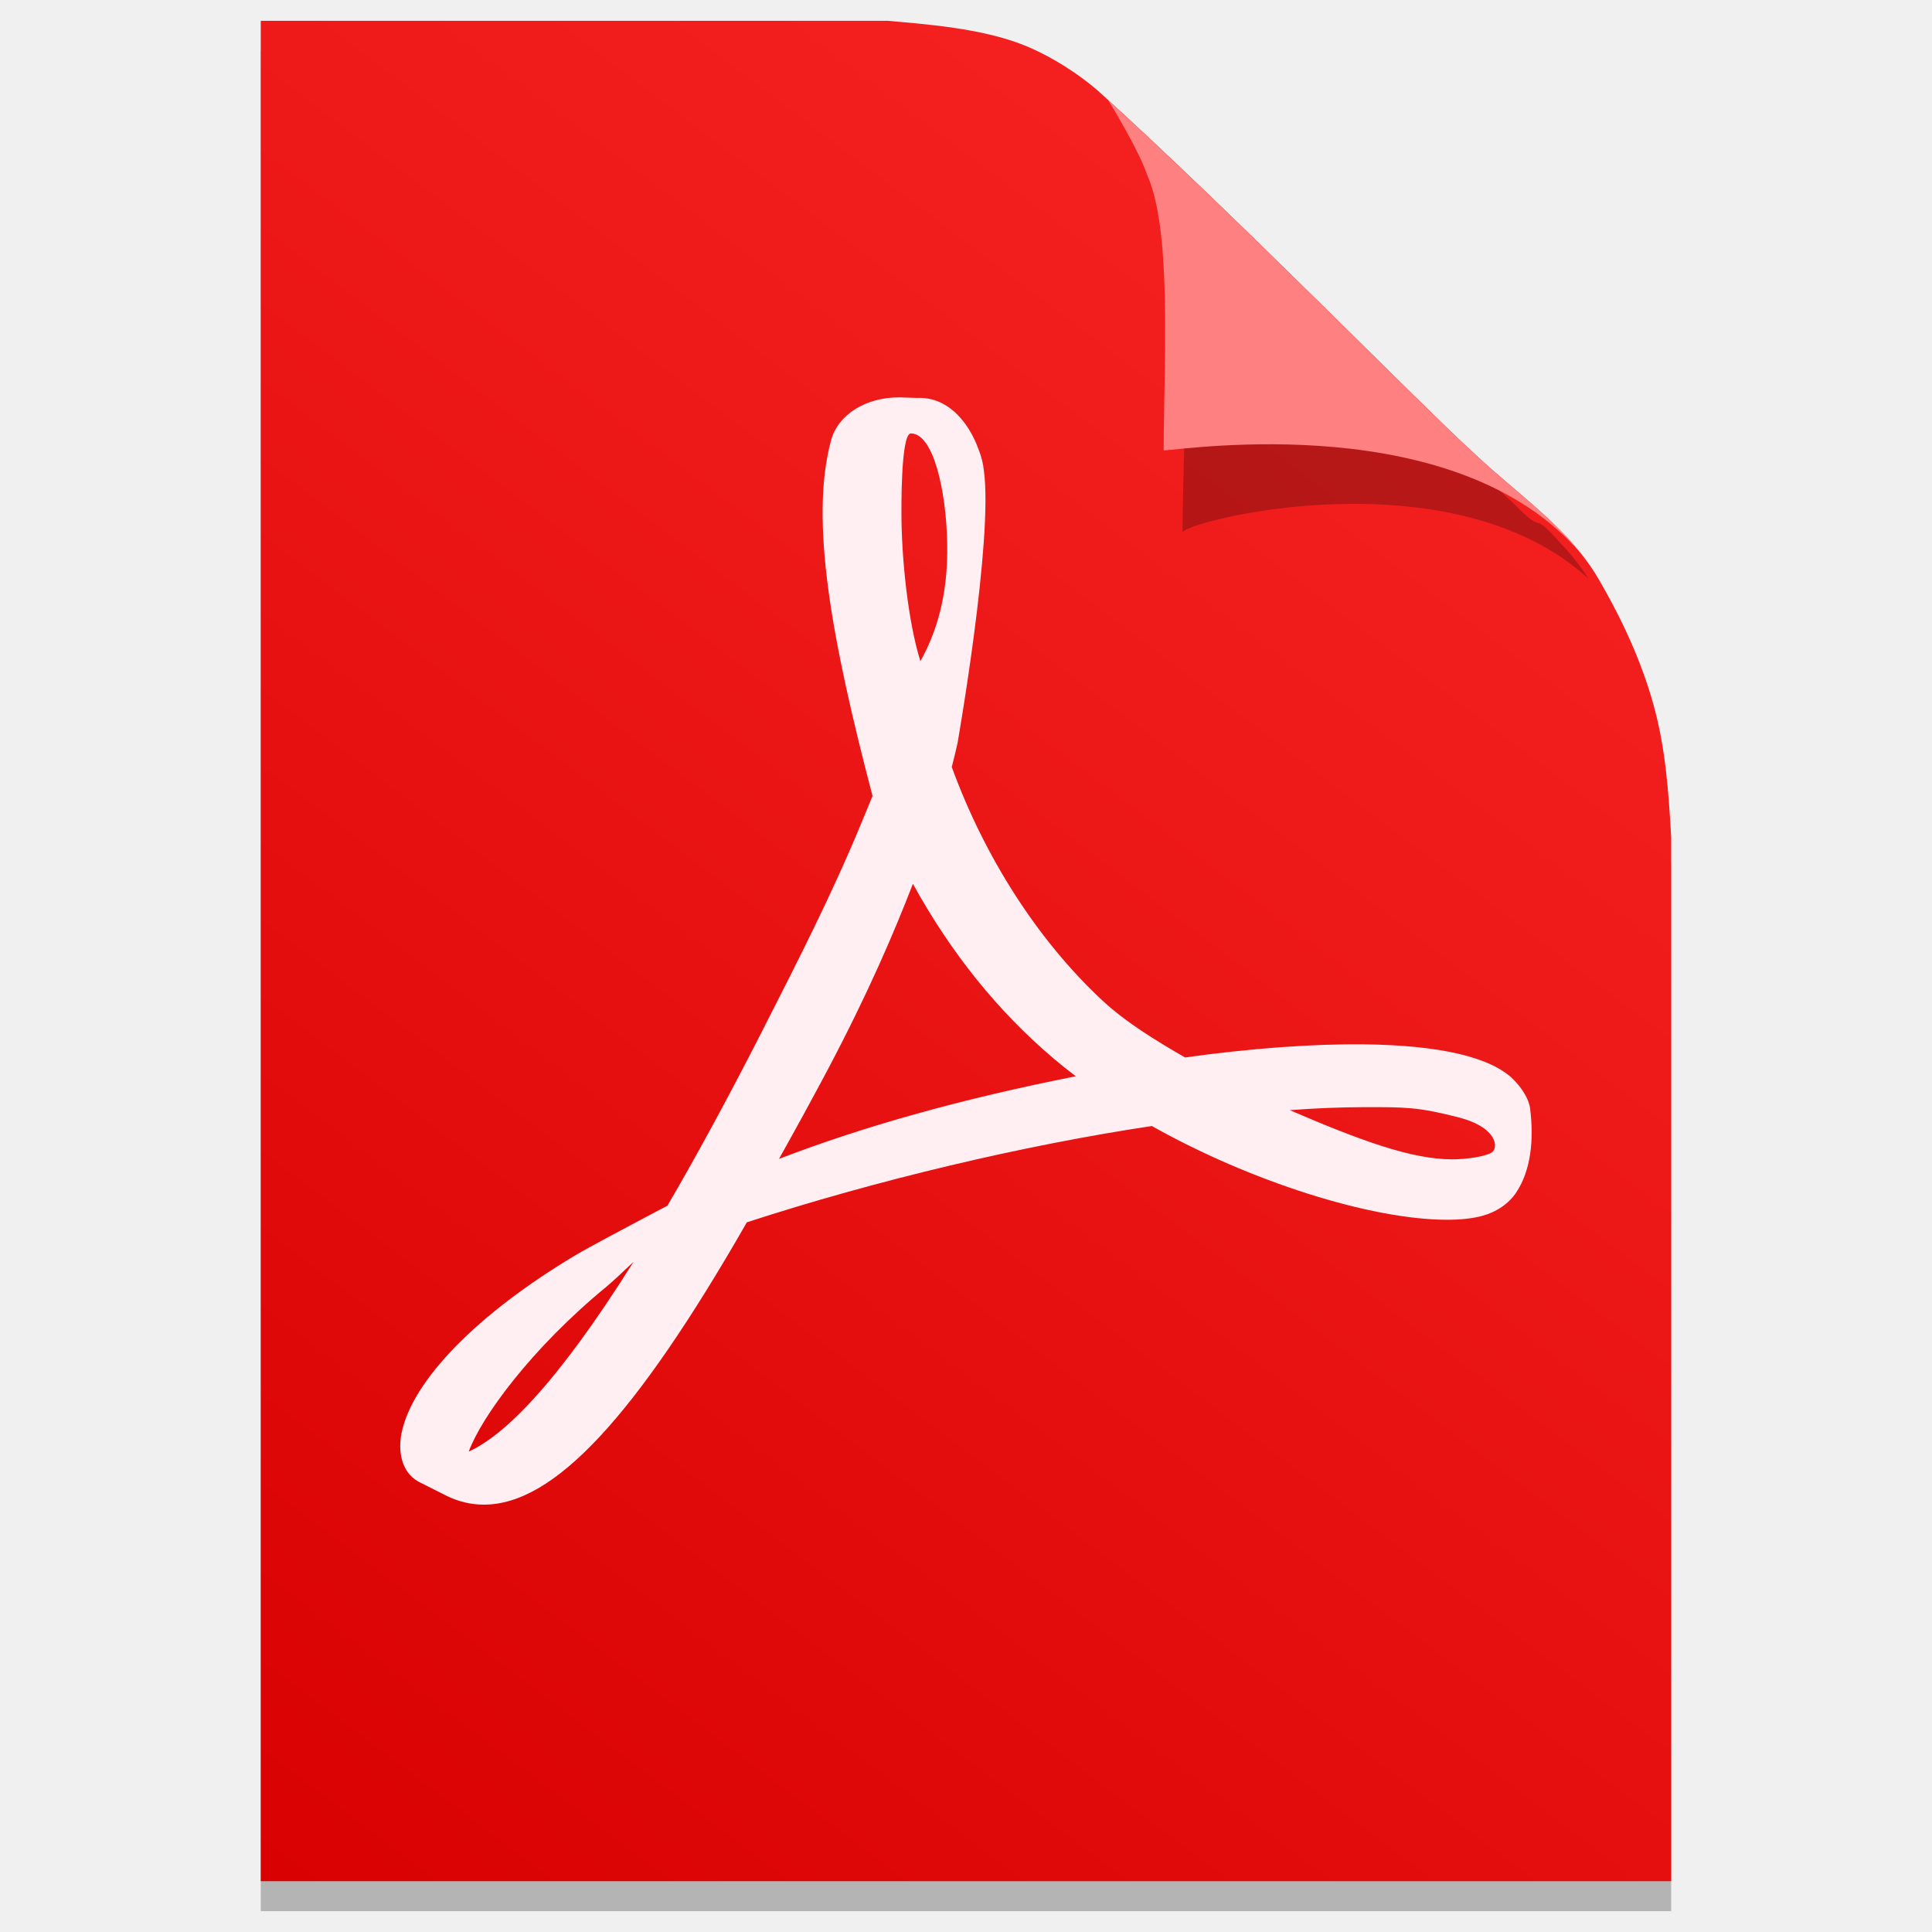
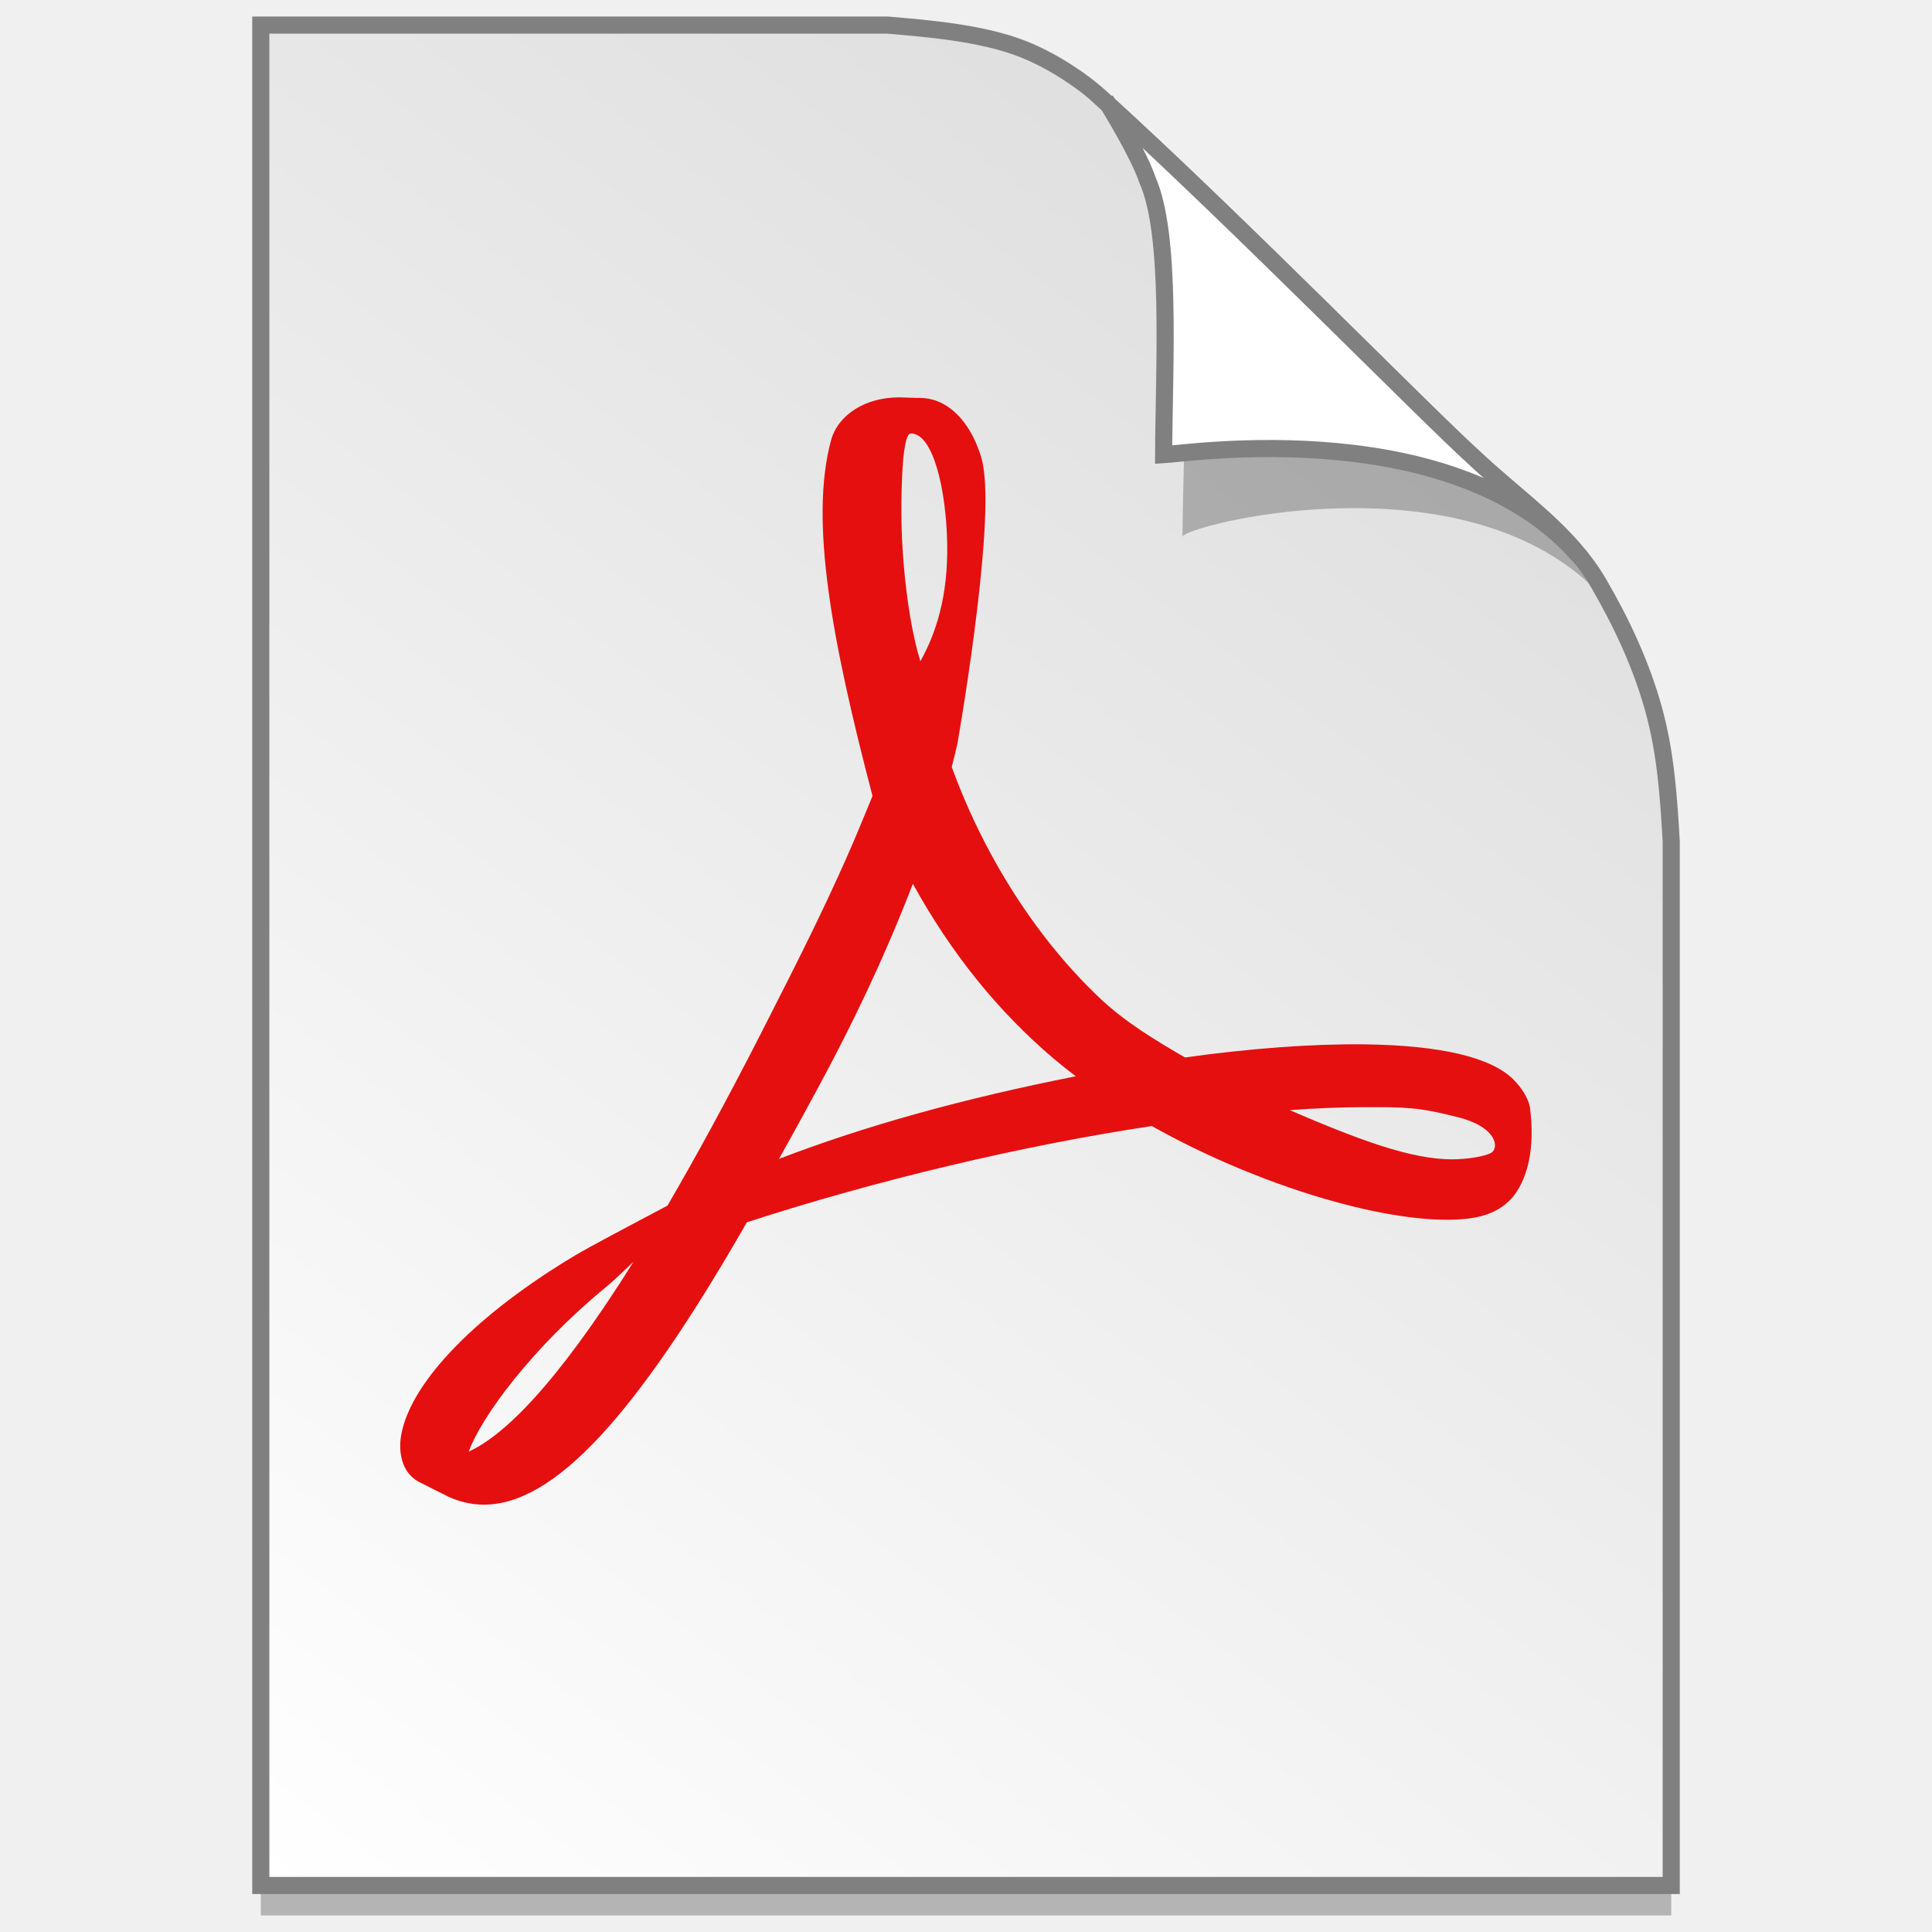
<svg xmlns="http://www.w3.org/2000/svg" xmlns:ns1="http://www.openswatchbook.org/uri/2009/osb" xmlns:xlink="http://www.w3.org/1999/xlink" width="128" height="128" viewBox="0 0 33.867 33.867" version="1.1" id="svg1038">
  <defs id="defs1032">
    <linearGradient ns1:paint="solid" id="linearGradient6987">
      <stop id="stop6985" offset="0" style="stop-color:#77d2fb;stop-opacity:1;" />
    </linearGradient>
-     <linearGradient xlink:href="#a" id="linearGradient1503" x1="29.203" y1="263.522" x2="4.584" y2="296.168" gradientUnits="userSpaceOnUse" gradientTransform="matrix(1.001049,0,0,1.001038,-0.01775731,-0.365859)" />
    <linearGradient ns1:paint="solid" id="h">
      <stop id="stop1059" stop-opacity=".196" offset="0" />
    </linearGradient>
    <linearGradient ns1:paint="solid" id="g">
      <stop id="stop1062" stop-opacity=".162" stop-color="#fff" offset="0" />
    </linearGradient>
    <linearGradient ns1:paint="solid" id="f">
      <stop id="stop1065" stop-opacity=".078" offset="0" />
    </linearGradient>
    <linearGradient ns1:paint="solid" id="e">
      <stop id="stop1068" stop-opacity=".157" offset="0" />
    </linearGradient>
-     <linearGradient id="a">
-       <stop id="stop1076" stop-color="#fa2727" offset="0" />
-       <stop id="stop1078" stop-color="#d90101" offset="1" />
+     <linearGradient id="linearGradient1830">
+       <stop id="stop1826" style="stop-color:#d9d9d9;stop-opacity:1" offset="0" />
+       <stop id="stop1828" style="stop-color:#ffffff;stop-opacity:1;" offset="1" />
    </linearGradient>
+     <linearGradient xlink:href="#linearGradient1830" id="linearGradient1503-8" x1="29.203" y1="263.522" x2="4.584" y2="296.168" gradientUnits="userSpaceOnUse" gradientTransform="matrix(1.001049,0,0,1.001038,-37.24841,-0.2908623)" />
  </defs>
  <g id="layer1" transform="translate(0,-263.1333)">
-     <g style="stroke-width:4.084" id="layer1-4-9" transform="matrix(0.5360241,0,0,0.5372689,-234.9337,-13.7853)">
-       <g style="stroke-width:4.084" id="layer1-3-65-0" transform="translate(0.4198824,0.03484499)" />
+     <g id="g3051" transform="translate(37.23065,3.3363136e-6)">
+       <g transform="matrix(0.5360241,0,0,0.5372689,-234.9337,-13.7853)" id="layer1-4-9" style="stroke-width:4.084">
+         <g transform="translate(0.4198824,0.03484499)" id="layer1-3-65-0" style="stroke-width:4.084" />
+       </g>
+       <g transform="matrix(0.5360241,0,0,0.5372689,-234.9337,-13.7603)" id="layer1-4" style="stroke-width:4.084">
+         <g transform="translate(0.4198824,0.03484499)" id="layer1-3-65" style="stroke-width:4.084" />
+       </g>
+       <path id="path5023-3" d="M -32.659,264.098 V 296.71 H -7.935 v -18.3 c -0.047,-0.831 -0.102,-1.575 -0.312,-2.33 -0.214,-0.767 -0.552,-1.494 -0.956,-2.189 -0.517,-0.89 -1.39,-1.463 -2.167,-2.192 -0.471,-0.427 -1.488,-1.442 -2.719,-2.653 -1.221,-1.201 -2.653,-2.597 -3.849,-3.681 -0.353,-0.319 -0.866,-0.649 -1.343,-0.84 -0.37,-0.148 -0.805,-0.241 -1.226,-0.303 -0.433,-0.064 -0.851,-0.096 -1.164,-0.124 z" style="opacity:0.25;fill:#000000;fill-opacity:1;stroke:none;stroke-width:1.875;stroke-miterlimit:4;stroke-dasharray:none;stroke-opacity:1" />
+       <path style="opacity:1;fill:url(#linearGradient1503-8);fill-opacity:1;stroke:#808080;stroke-width:0.3;stroke-miterlimit:4;stroke-dasharray:none;stroke-opacity:1" d="m -32.659,263.573 v 32.612 H -7.935 v -18.3 c -0.047,-0.831 -0.102,-1.575 -0.312,-2.33 -0.214,-0.767 -0.552,-1.494 -0.956,-2.189 -0.517,-0.89 -1.39,-1.463 -2.167,-2.192 -0.471,-0.427 -1.488,-1.442 -2.719,-2.653 -1.221,-1.201 -2.653,-2.597 -3.849,-3.681 -0.353,-0.319 -0.866,-0.649 -1.343,-0.84 -0.37,-0.148 -0.805,-0.241 -1.226,-0.303 -0.433,-0.064 -0.851,-0.096 -1.164,-0.124 z" id="path4623-8-9" />
+       <path style="opacity:0.248;fill:#000000;fill-opacity:1;stroke:none;stroke-width:0.3;stroke-miterlimit:4;stroke-dasharray:none;stroke-opacity:1" d="m -17.48,265.484 c 0.016,0.026 0.561,0.905 0.728,1.399 0.452,1.012 0.259,3.972 0.25,5.659 0.028,-0.194 4.691,-1.396 7.111,0.805 -0.015,-0.027 -0.049,-0.08 -0.125,-0.186 -0.072,-0.1 -0.183,-0.249 -0.372,-0.442 -0.528,-0.605 -0.231,-0.085 -0.805,-0.682 -0.497,-0.45 -1.569,-1.52 -2.868,-2.798 -1.241,-1.221 -2.687,-2.63 -3.919,-3.754 z" id="path1355" />
+       <path id="path4753-0-0" d="m -17.807,264.961 c 0.015,0.025 0.532,0.858 0.69,1.326 0.428,0.96 0.292,3.218 0.284,4.817 0.429,-0.022 5.16,-0.737 7.328,1.824 -0.029,-0.051 -0.103,-0.093 -0.144,-0.173 -0.501,-0.573 -1.14,-1.034 -1.724,-1.582 -0.471,-0.427 -1.488,-1.442 -2.72,-2.653 -1.177,-1.158 -2.548,-2.493 -3.716,-3.559 z" style="opacity:1;fill:#ffffff;fill-opacity:1;stroke:#808080;stroke-width:0.3;stroke-miterlimit:4;stroke-dasharray:none;stroke-opacity:1" />
+       <g transform="matrix(0.5360241,0,0,0.5372689,-272.1643,-13.7853)" id="layer1-4-5" style="stroke-width:4.084">
+         <g transform="translate(0.4198824,0.03484499)" id="layer1-3-65-2" style="stroke-width:4.084" />
+       </g>
+       <path id="path1123" d="m -10.702,282.055 c -0.396,-0.39 -1.276,-0.598 -2.614,-0.615 -0.906,-0.01 -1.995,0.07 -3.142,0.23 -0.513,-0.296 -1.042,-0.619 -1.458,-1.007 -1.117,-1.043 -2.05,-2.492 -2.631,-4.084 0.038,-0.149 0.07,-0.28 0.1,-0.413 0,0 0.629,-3.575 0.463,-4.783 a 1.398,1.398 0 0 0 -0.082,-0.343 l -0.055,-0.14 c -0.171,-0.395 -0.507,-0.813 -1.033,-0.791 l -0.308,-0.01 h -0.009 c -0.587,0 -1.065,0.3 -1.191,0.749 -0.382,1.407 0.012,3.512 0.726,6.238 l -0.183,0.444 c -0.511,1.246 -1.152,2.5 -1.716,3.607 l -0.073,0.144 c -0.595,1.163 -1.134,2.151 -1.623,2.987 l -0.505,0.267 c -0.037,0.019 -0.902,0.477 -1.105,0.6 -1.721,1.028 -2.862,2.194 -3.051,3.12 -0.06,0.295 -0.016,0.673 0.291,0.848 l 0.488,0.246 c 0.212,0.106 0.435,0.16 0.664,0.16 1.226,0 2.65,-1.527 4.61,-4.949 2.264,-0.737 4.841,-1.349 7.1,-1.688 1.722,0.97 3.838,1.643 5.175,1.643 0.237,0 0.441,-0.022 0.608,-0.066 0.256,-0.068 0.472,-0.214 0.604,-0.413 0.259,-0.39 0.312,-0.928 0.242,-1.478 -0.021,-0.163 -0.152,-0.365 -0.293,-0.503 z m -18.312,6.523 c 0.224,-0.611 1.109,-1.82 2.417,-2.892 0.082,-0.067 0.285,-0.256 0.471,-0.433 -1.368,2.182 -2.285,3.052 -2.887,3.325 z m 7.75,-17.847 c 0.394,0 0.619,0.993 0.637,1.925 0.019,0.931 -0.199,1.585 -0.47,2.068 -0.224,-0.716 -0.332,-1.844 -0.332,-2.582 0,0 -0.017,-1.411 0.164,-1.411 z m -2.312,12.718 c 0.275,-0.491 0.56,-1.01 0.852,-1.56 0.711,-1.345 1.161,-2.398 1.496,-3.263 0.665,1.211 1.494,2.24 2.469,3.065 0.122,0.103 0.25,0.206 0.386,0.309 -1.982,0.392 -3.694,0.869 -5.202,1.448 z m 12.493,-0.112 c -0.121,0.075 -0.467,0.119 -0.689,0.119 -0.718,0 -1.606,-0.328 -2.85,-0.862 a 17.904,17.904 0 0 1 1.31,-0.053 c 0.72,0 0.933,-0.003 1.637,0.176 0.704,0.179 0.713,0.544 0.592,0.619 z" style="fill:#e50f0f;fill-opacity:1;stroke:none;stroke-width:0.265" />
    </g>
-     <g style="stroke-width:4.084" id="layer1-4" transform="matrix(0.5360241,0,0,0.5372689,-234.9337,-13.7603)">
-       <g style="stroke-width:4.084" id="layer1-3-65" transform="translate(0.4198824,0.03484499)" />
-     </g>
-     <path style="opacity:0.25;fill:#000000;fill-opacity:1;stroke:none;stroke-width:1.875;stroke-miterlimit:4;stroke-dasharray:none;stroke-opacity:1" d="M 4.571,264.023 V 296.635 H 29.295 v -18.3 c -0.047,-0.831 -0.102,-1.575 -0.312,-2.33 -0.214,-0.767 -0.552,-1.494 -0.956,-2.189 -0.517,-0.89 -1.39,-1.463 -2.167,-2.192 -0.471,-0.427 -1.488,-1.442 -2.719,-2.653 -1.221,-1.201 -2.653,-2.597 -3.849,-3.681 -0.353,-0.319 -0.866,-0.649 -1.343,-0.84 -0.37,-0.148 -0.805,-0.241 -1.226,-0.303 -0.433,-0.064 -0.851,-0.096 -1.164,-0.124 z" id="path5023" />
-     <path id="path4623-8" d="m 4.571,263.498 v 32.612 H 29.295 v -18.3 c -0.047,-0.831 -0.102,-1.575 -0.312,-2.33 -0.214,-0.767 -0.552,-1.494 -0.956,-2.189 -0.517,-0.89 -1.39,-1.463 -2.167,-2.192 -0.471,-0.427 -1.488,-1.442 -2.719,-2.653 -1.221,-1.201 -2.653,-2.597 -3.849,-3.681 -0.353,-0.319 -0.866,-0.649 -1.343,-0.84 -0.37,-0.148 -0.805,-0.241 -1.226,-0.303 -0.433,-0.064 -0.851,-0.096 -1.164,-0.124 z" style="opacity:1;fill:url(#linearGradient1503);fill-opacity:1;stroke:none;stroke-width:0.3;stroke-miterlimit:4;stroke-dasharray:none;stroke-opacity:1" />
-     <path id="path1355-3" d="m 19.751,265.409 c 0.016,0.026 0.561,0.905 0.728,1.399 0.452,1.012 0.259,3.972 0.25,5.659 0.028,-0.194 4.691,-1.396 7.111,0.805 -0.015,-0.027 -0.049,-0.08 -0.125,-0.186 -0.072,-0.1 -0.183,-0.249 -0.372,-0.442 -0.528,-0.605 -0.231,-0.085 -0.805,-0.682 -0.497,-0.45 -1.569,-1.52 -2.868,-2.798 -1.241,-1.221 -2.687,-2.63 -3.919,-3.754 z" style="opacity:0.248;fill:#000000;fill-opacity:1;stroke:none;stroke-width:0.3;stroke-miterlimit:4;stroke-dasharray:none;stroke-opacity:1" />
-     <path style="opacity:1;fill:#ff8080;fill-opacity:1;stroke:none;stroke-width:0.3;stroke-miterlimit:4;stroke-dasharray:none;stroke-opacity:1" d="m 19.424,264.886 c 0.015,0.025 0.532,0.858 0.69,1.326 0.428,0.96 0.292,3.218 0.284,4.817 0.429,-0.022 5.16,-0.737 7.328,1.824 -0.029,-0.051 -0.103,-0.093 -0.144,-0.173 -0.501,-0.573 -1.14,-1.034 -1.724,-1.582 -0.471,-0.427 -1.488,-1.442 -2.72,-2.653 -1.177,-1.158 -2.548,-2.493 -3.716,-3.559 z" id="path4753-0" />
-     <path style="fill:#ffeff2;stroke-width:0.265" d="m 26.529,282.055 c -0.396,-0.39 -1.276,-0.598 -2.614,-0.615 -0.906,-0.01 -1.995,0.07 -3.142,0.23 -0.513,-0.296 -1.042,-0.619 -1.458,-1.007 -1.117,-1.043 -2.05,-2.492 -2.631,-4.084 0.038,-0.149 0.07,-0.28 0.1,-0.413 0,0 0.629,-3.575 0.463,-4.783 a 1.398,1.398 0 0 0 -0.082,-0.343 l -0.055,-0.14 c -0.171,-0.395 -0.507,-0.813 -1.033,-0.791 l -0.308,-0.01 h -0.009 c -0.587,0 -1.065,0.3 -1.191,0.749 -0.382,1.407 0.012,3.512 0.726,6.238 l -0.183,0.444 c -0.511,1.246 -1.152,2.5 -1.716,3.607 l -0.073,0.144 c -0.595,1.163 -1.134,2.151 -1.623,2.987 l -0.505,0.267 c -0.037,0.019 -0.902,0.477 -1.105,0.6 -1.721,1.028 -2.862,2.194 -3.051,3.12 -0.06,0.295 -0.016,0.673 0.291,0.848 l 0.488,0.246 c 0.212,0.106 0.435,0.16 0.664,0.16 1.226,0 2.65,-1.527 4.61,-4.949 2.264,-0.737 4.841,-1.349 7.1,-1.688 1.722,0.97 3.838,1.643 5.175,1.643 0.237,0 0.441,-0.022 0.608,-0.066 0.256,-0.068 0.472,-0.214 0.604,-0.413 0.259,-0.39 0.312,-0.928 0.242,-1.478 -0.021,-0.163 -0.152,-0.365 -0.293,-0.503 z m -18.312,6.523 c 0.224,-0.611 1.109,-1.82 2.417,-2.892 0.082,-0.067 0.285,-0.256 0.471,-0.433 -1.368,2.182 -2.285,3.052 -2.887,3.325 z m 7.75,-17.847 c 0.394,0 0.619,0.993 0.637,1.925 0.019,0.931 -0.199,1.585 -0.47,2.068 -0.224,-0.716 -0.332,-1.844 -0.332,-2.582 0,0 -0.017,-1.411 0.164,-1.411 z m -2.312,12.718 c 0.275,-0.491 0.56,-1.01 0.852,-1.56 0.711,-1.345 1.161,-2.398 1.496,-3.263 0.665,1.211 1.494,2.24 2.469,3.065 0.122,0.103 0.25,0.206 0.386,0.309 -1.982,0.392 -3.694,0.869 -5.202,1.448 z m 12.493,-0.112 c -0.121,0.075 -0.467,0.119 -0.689,0.119 -0.718,0 -1.606,-0.328 -2.85,-0.862 a 17.904,17.904 0 0 1 1.31,-0.053 c 0.72,0 0.933,-0.003 1.637,0.176 0.704,0.179 0.713,0.544 0.592,0.619 z" id="path1123" />
  </g>
</svg>
